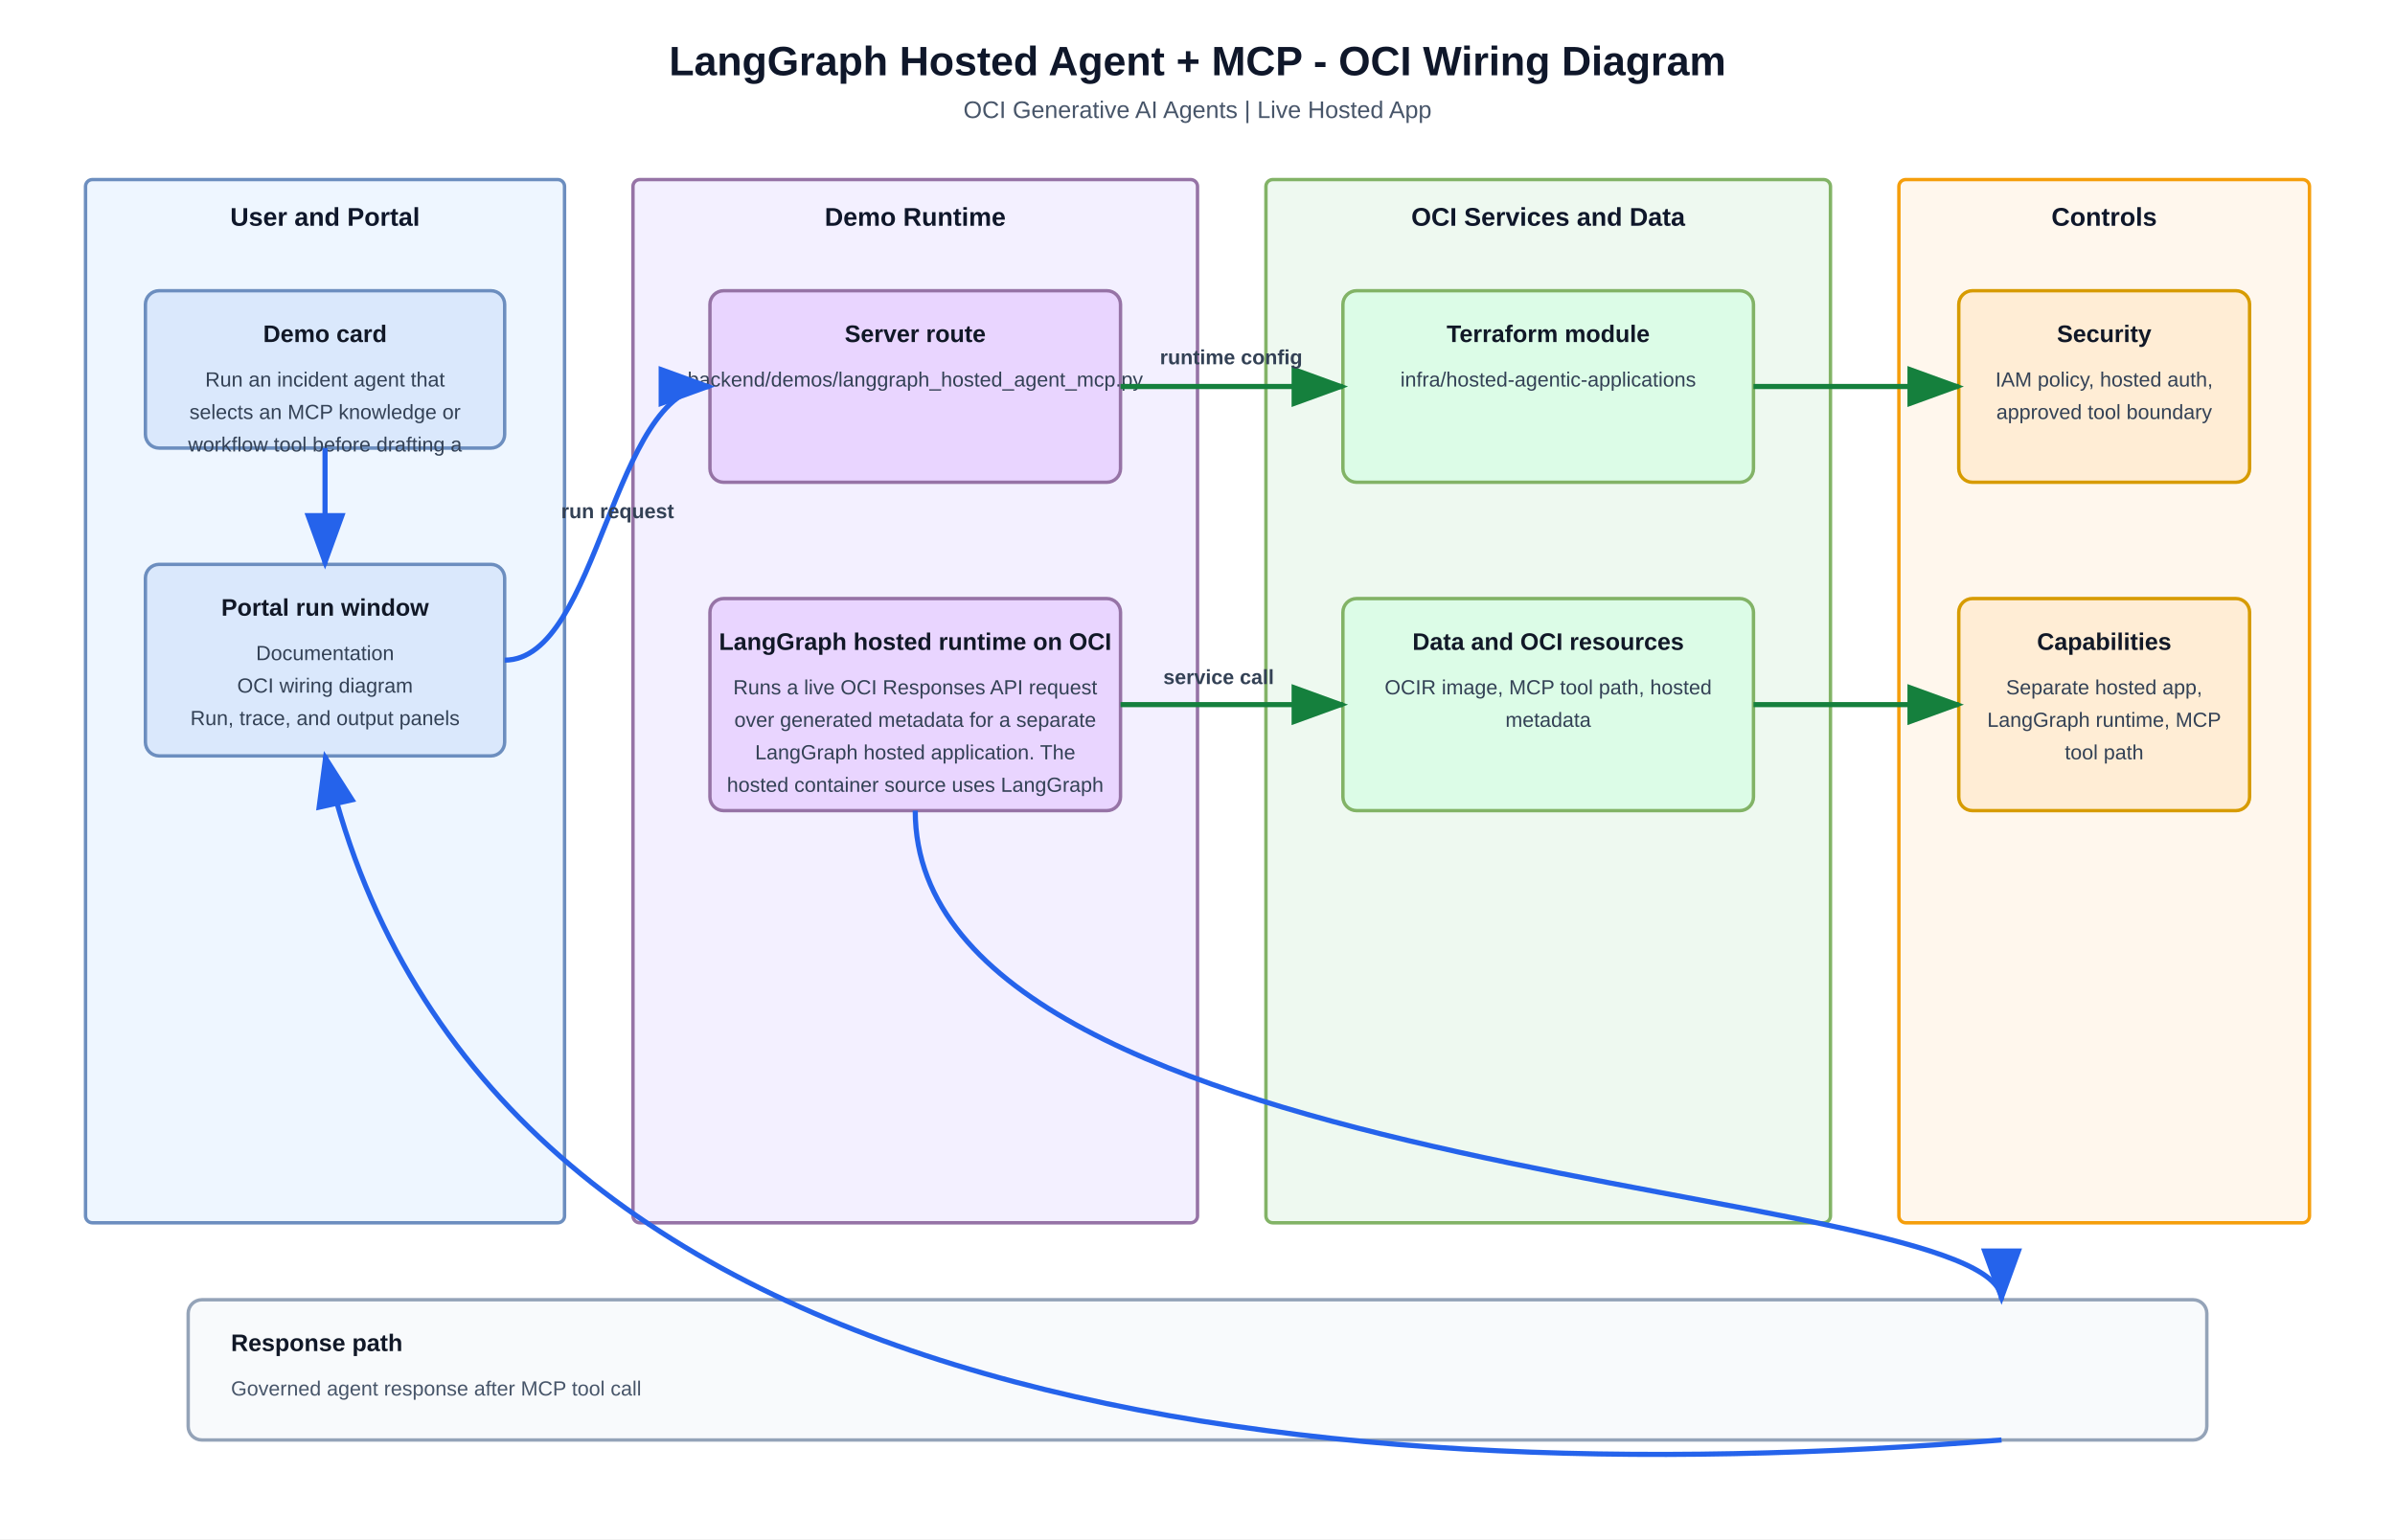
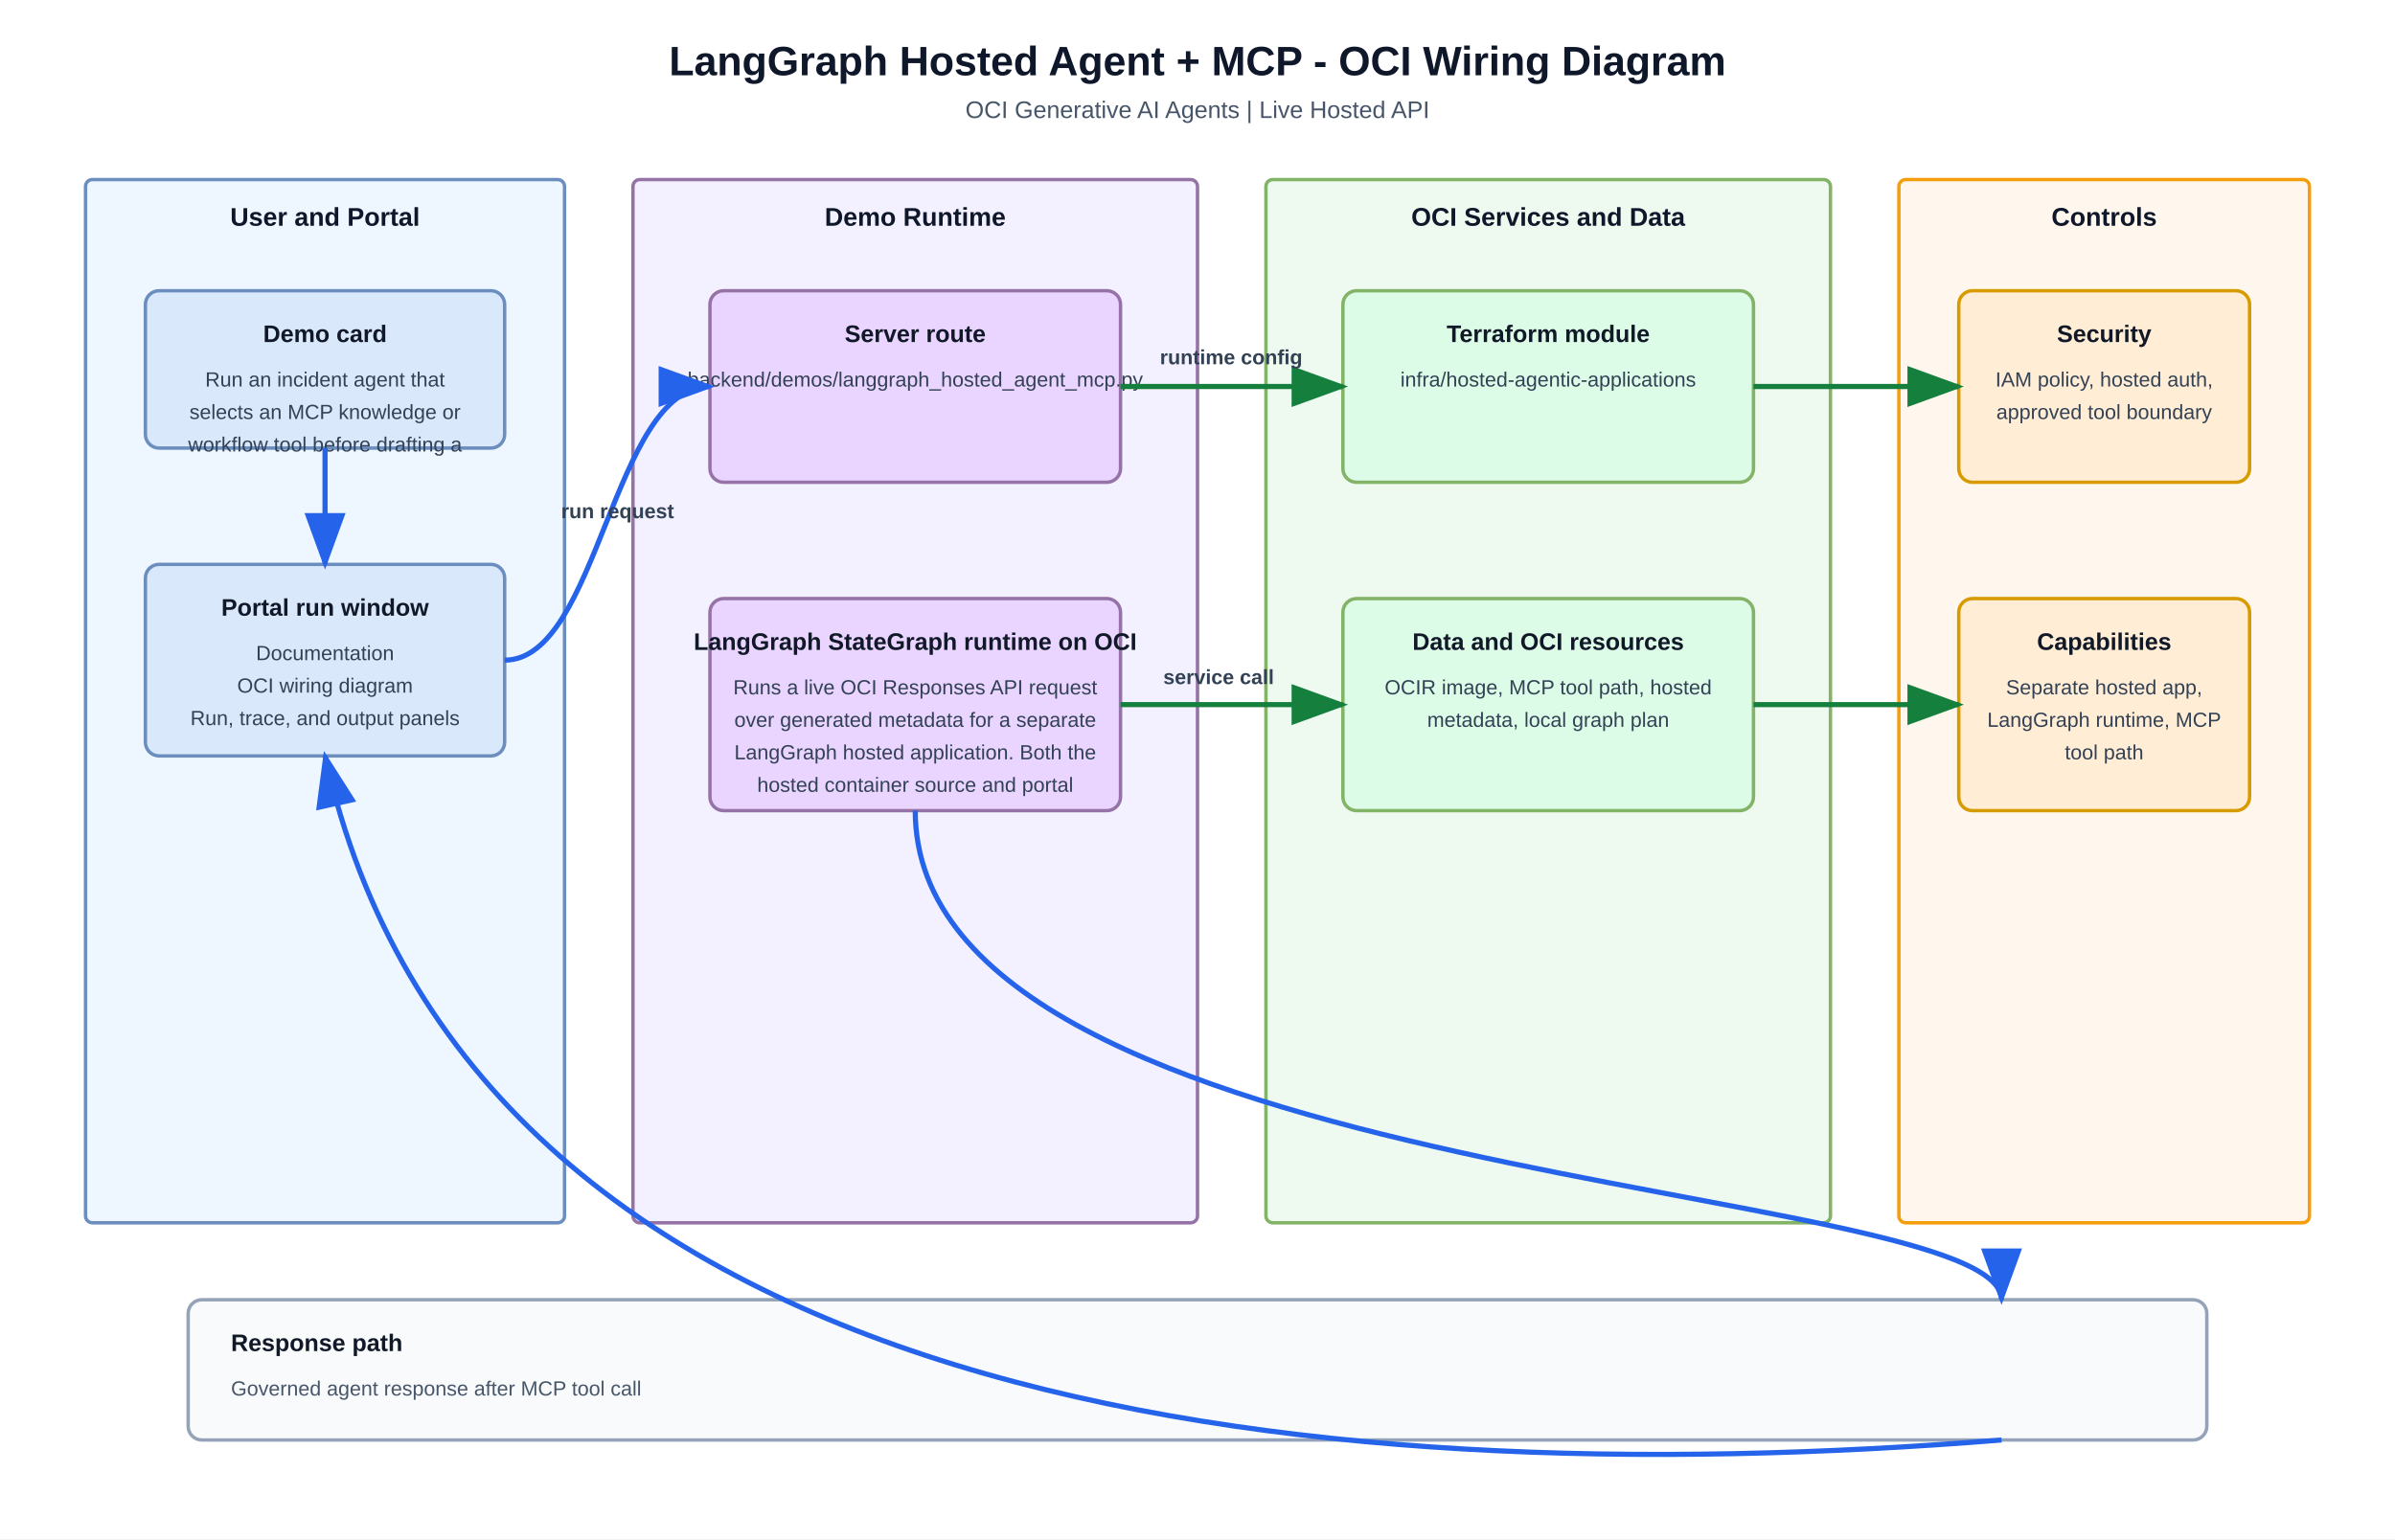
<svg xmlns="http://www.w3.org/2000/svg" width="1400" height="900" viewBox="0 0 1400 900" role="img" aria-labelledby="title desc">
  <defs>
    <marker id="arrow-blue" markerWidth="11" markerHeight="8" refX="10" refY="4" orient="auto" markerUnits="strokeWidth">
      <path d="M 0 0 L 11 4 L 0 8 z" fill="#2563eb" />
    </marker>
    <marker id="arrow-green" markerWidth="11" markerHeight="8" refX="10" refY="4" orient="auto" markerUnits="strokeWidth">
      <path d="M 0 0 L 11 4 L 0 8 z" fill="#15803d" />
    </marker>
    <style>
      .page { fill: #ffffff; }
      .title { font: 700 24px Arial, sans-serif; fill: #0f172a; }
      .subtitle { font: 14px Arial, sans-serif; fill: #475569; }
      .lane-title { font: 700 15px Arial, sans-serif; fill: #0f172a; }
      .box-title { font: 700 14px Arial, sans-serif; fill: #111827; }
      .box-text { font: 12px Arial, sans-serif; fill: #334155; }
      .note-text { font: 12px Arial, sans-serif; fill: #475569; }
      .edge-label { font: 700 12px Arial, sans-serif; fill: #334155; }
      .lane { stroke-width: 2; rx: 4; ry: 4; }
      .lane-portal { fill: #eef6ff; stroke: #6c8ebf; }
      .lane-runtime { fill: #f3f0ff; stroke: #9673a6; }
      .lane-oci { fill: #eef9f0; stroke: #82b366; }
      .lane-controls { fill: #fff7ed; stroke: #f59e0b; }
      .box-outline { stroke-width: 2; rx: 8; ry: 8; }
      .box-blue { fill: #dae8fc; stroke: #6c8ebf; }
      .box-purple { fill: #e9d5ff; stroke: #9673a6; }
      .box-green { fill: #dcfce7; stroke: #82b366; }
      .box-orange { fill: #ffedd5; stroke: #d79b00; }
      .box-gray { fill: #f8fafc; stroke: #94a3b8; }
      .edge-blue { stroke: #2563eb; stroke-width: 3; fill: none; marker-end: url(#arrow-blue); }
      .edge-green { stroke: #15803d; stroke-width: 3; fill: none; marker-end: url(#arrow-green); }
    </style>
  </defs>
  <rect class="page" width="1400" height="900" />
  <text class="title" x="700" y="44" text-anchor="middle">LangGraph Hosted Agent + MCP - OCI Wiring Diagram</text>
-   <text class="subtitle" x="700" y="69" text-anchor="middle">OCI Generative AI Agents | Live Hosted App</text>
+   <text class="subtitle" x="700" y="69" text-anchor="middle">OCI Generative AI Agents | Live Hosted API</text>
  <rect class="lane lane-portal" x="50" y="105" width="280" height="610" />
  <rect class="lane lane-runtime" x="370" y="105" width="330" height="610" />
  <rect class="lane lane-oci" x="740" y="105" width="330" height="610" />
  <rect class="lane lane-controls" x="1110" y="105" width="240" height="610" />
  <text class="lane-title" x="190" y="132" text-anchor="middle">User and Portal</text>
  <text class="lane-title" x="535" y="132" text-anchor="middle">Demo Runtime</text>
  <text class="lane-title" x="905" y="132" text-anchor="middle">OCI Services and Data</text>
  <text class="lane-title" x="1230" y="132" text-anchor="middle">Controls</text>
  <rect class="box-outline box-blue" x="85" y="170" width="210" height="92" />
  <text class="box-title" x="190" y="200" text-anchor="middle">Demo card</text>
  <text class="box-text" x="190" y="226" text-anchor="middle">Run an incident agent that</text>
  <text class="box-text" x="190" y="245" text-anchor="middle">selects an MCP knowledge or</text>
  <text class="box-text" x="190" y="264" text-anchor="middle">workflow tool before drafting a</text>
  <rect class="box-outline box-blue" x="85" y="330" width="210" height="112" />
  <text class="box-title" x="190" y="360" text-anchor="middle">Portal run window</text>
  <text class="box-text" x="190" y="386" text-anchor="middle">Documentation</text>
  <text class="box-text" x="190" y="405" text-anchor="middle">OCI wiring diagram</text>
  <text class="box-text" x="190" y="424" text-anchor="middle">Run, trace, and output panels</text>
  <rect class="box-outline box-purple" x="415" y="170" width="240" height="112" />
  <text class="box-title" x="535" y="200" text-anchor="middle">Server route</text>
  <text class="box-text" x="535" y="226" text-anchor="middle">backend/demos/langgraph_hosted_agent_mcp.py</text>
  <rect class="box-outline box-purple" x="415" y="350" width="240" height="124" />
-   <text class="box-title" x="535" y="380" text-anchor="middle">LangGraph hosted runtime on OCI</text>
+   <text class="box-title" x="535" y="380" text-anchor="middle">LangGraph StateGraph runtime on OCI</text>
  <text class="box-text" x="535" y="406" text-anchor="middle">Runs a live OCI Responses API request</text>
  <text class="box-text" x="535" y="425" text-anchor="middle">over generated metadata for a separate</text>
-   <text class="box-text" x="535" y="444" text-anchor="middle">LangGraph hosted application. The</text>
-   <text class="box-text" x="535" y="463" text-anchor="middle">hosted container source uses LangGraph</text>
+   <text class="box-text" x="535" y="444" text-anchor="middle">LangGraph hosted application. Both the</text>
+   <text class="box-text" x="535" y="463" text-anchor="middle">hosted container source and portal</text>
  <rect class="box-outline box-green" x="785" y="170" width="240" height="112" />
  <text class="box-title" x="905" y="200" text-anchor="middle">Terraform module</text>
  <text class="box-text" x="905" y="226" text-anchor="middle">infra/hosted-agentic-applications</text>
  <rect class="box-outline box-green" x="785" y="350" width="240" height="124" />
  <text class="box-title" x="905" y="380" text-anchor="middle">Data and OCI resources</text>
  <text class="box-text" x="905" y="406" text-anchor="middle">OCIR image, MCP tool path, hosted</text>
-   <text class="box-text" x="905" y="425" text-anchor="middle">metadata</text>
+   <text class="box-text" x="905" y="425" text-anchor="middle">metadata, local graph plan</text>
  <rect class="box-outline box-orange" x="1145" y="170" width="170" height="112" />
  <text class="box-title" x="1230" y="200" text-anchor="middle">Security</text>
  <text class="box-text" x="1230" y="226" text-anchor="middle">IAM policy, hosted auth,</text>
  <text class="box-text" x="1230" y="245" text-anchor="middle">approved tool boundary</text>
  <rect class="box-outline box-orange" x="1145" y="350" width="170" height="124" />
  <text class="box-title" x="1230" y="380" text-anchor="middle">Capabilities</text>
  <text class="box-text" x="1230" y="406" text-anchor="middle">Separate hosted app,</text>
  <text class="box-text" x="1230" y="425" text-anchor="middle">LangGraph runtime, MCP</text>
  <text class="box-text" x="1230" y="444" text-anchor="middle">tool path</text>
  <rect class="box-outline box-gray" x="110" y="760" width="1180" height="82" />
  <text class="box-title" x="135" y="790">Response path</text>
  <text class="note-text" x="135" y="816" text-anchor="start">Governed agent response after MCP tool call</text>
  <path class="edge-blue" d="M190 262 L190 330" />
  <path class="edge-blue" d="M295 386 C350 386 358 226 415 226" />
  <text class="edge-label" x="328" y="303">run request</text>
  <path class="edge-green" d="M655 226 C710 226 728 226 785 226" />
  <text class="edge-label" x="678" y="213">runtime config</text>
  <path class="edge-green" d="M655 412 C710 412 728 412 785 412" />
  <text class="edge-label" x="680" y="400">service call</text>
  <path class="edge-green" d="M1025 412 C1080 412 1092 412 1145 412" />
  <path class="edge-green" d="M1025 226 C1080 226 1092 226 1145 226" />
  <path class="edge-blue" d="M535 474 C535 695 1170 690 1170 760" />
  <path class="edge-blue" d="M1170 842 C760 875 275 825 190 442" />
</svg>
